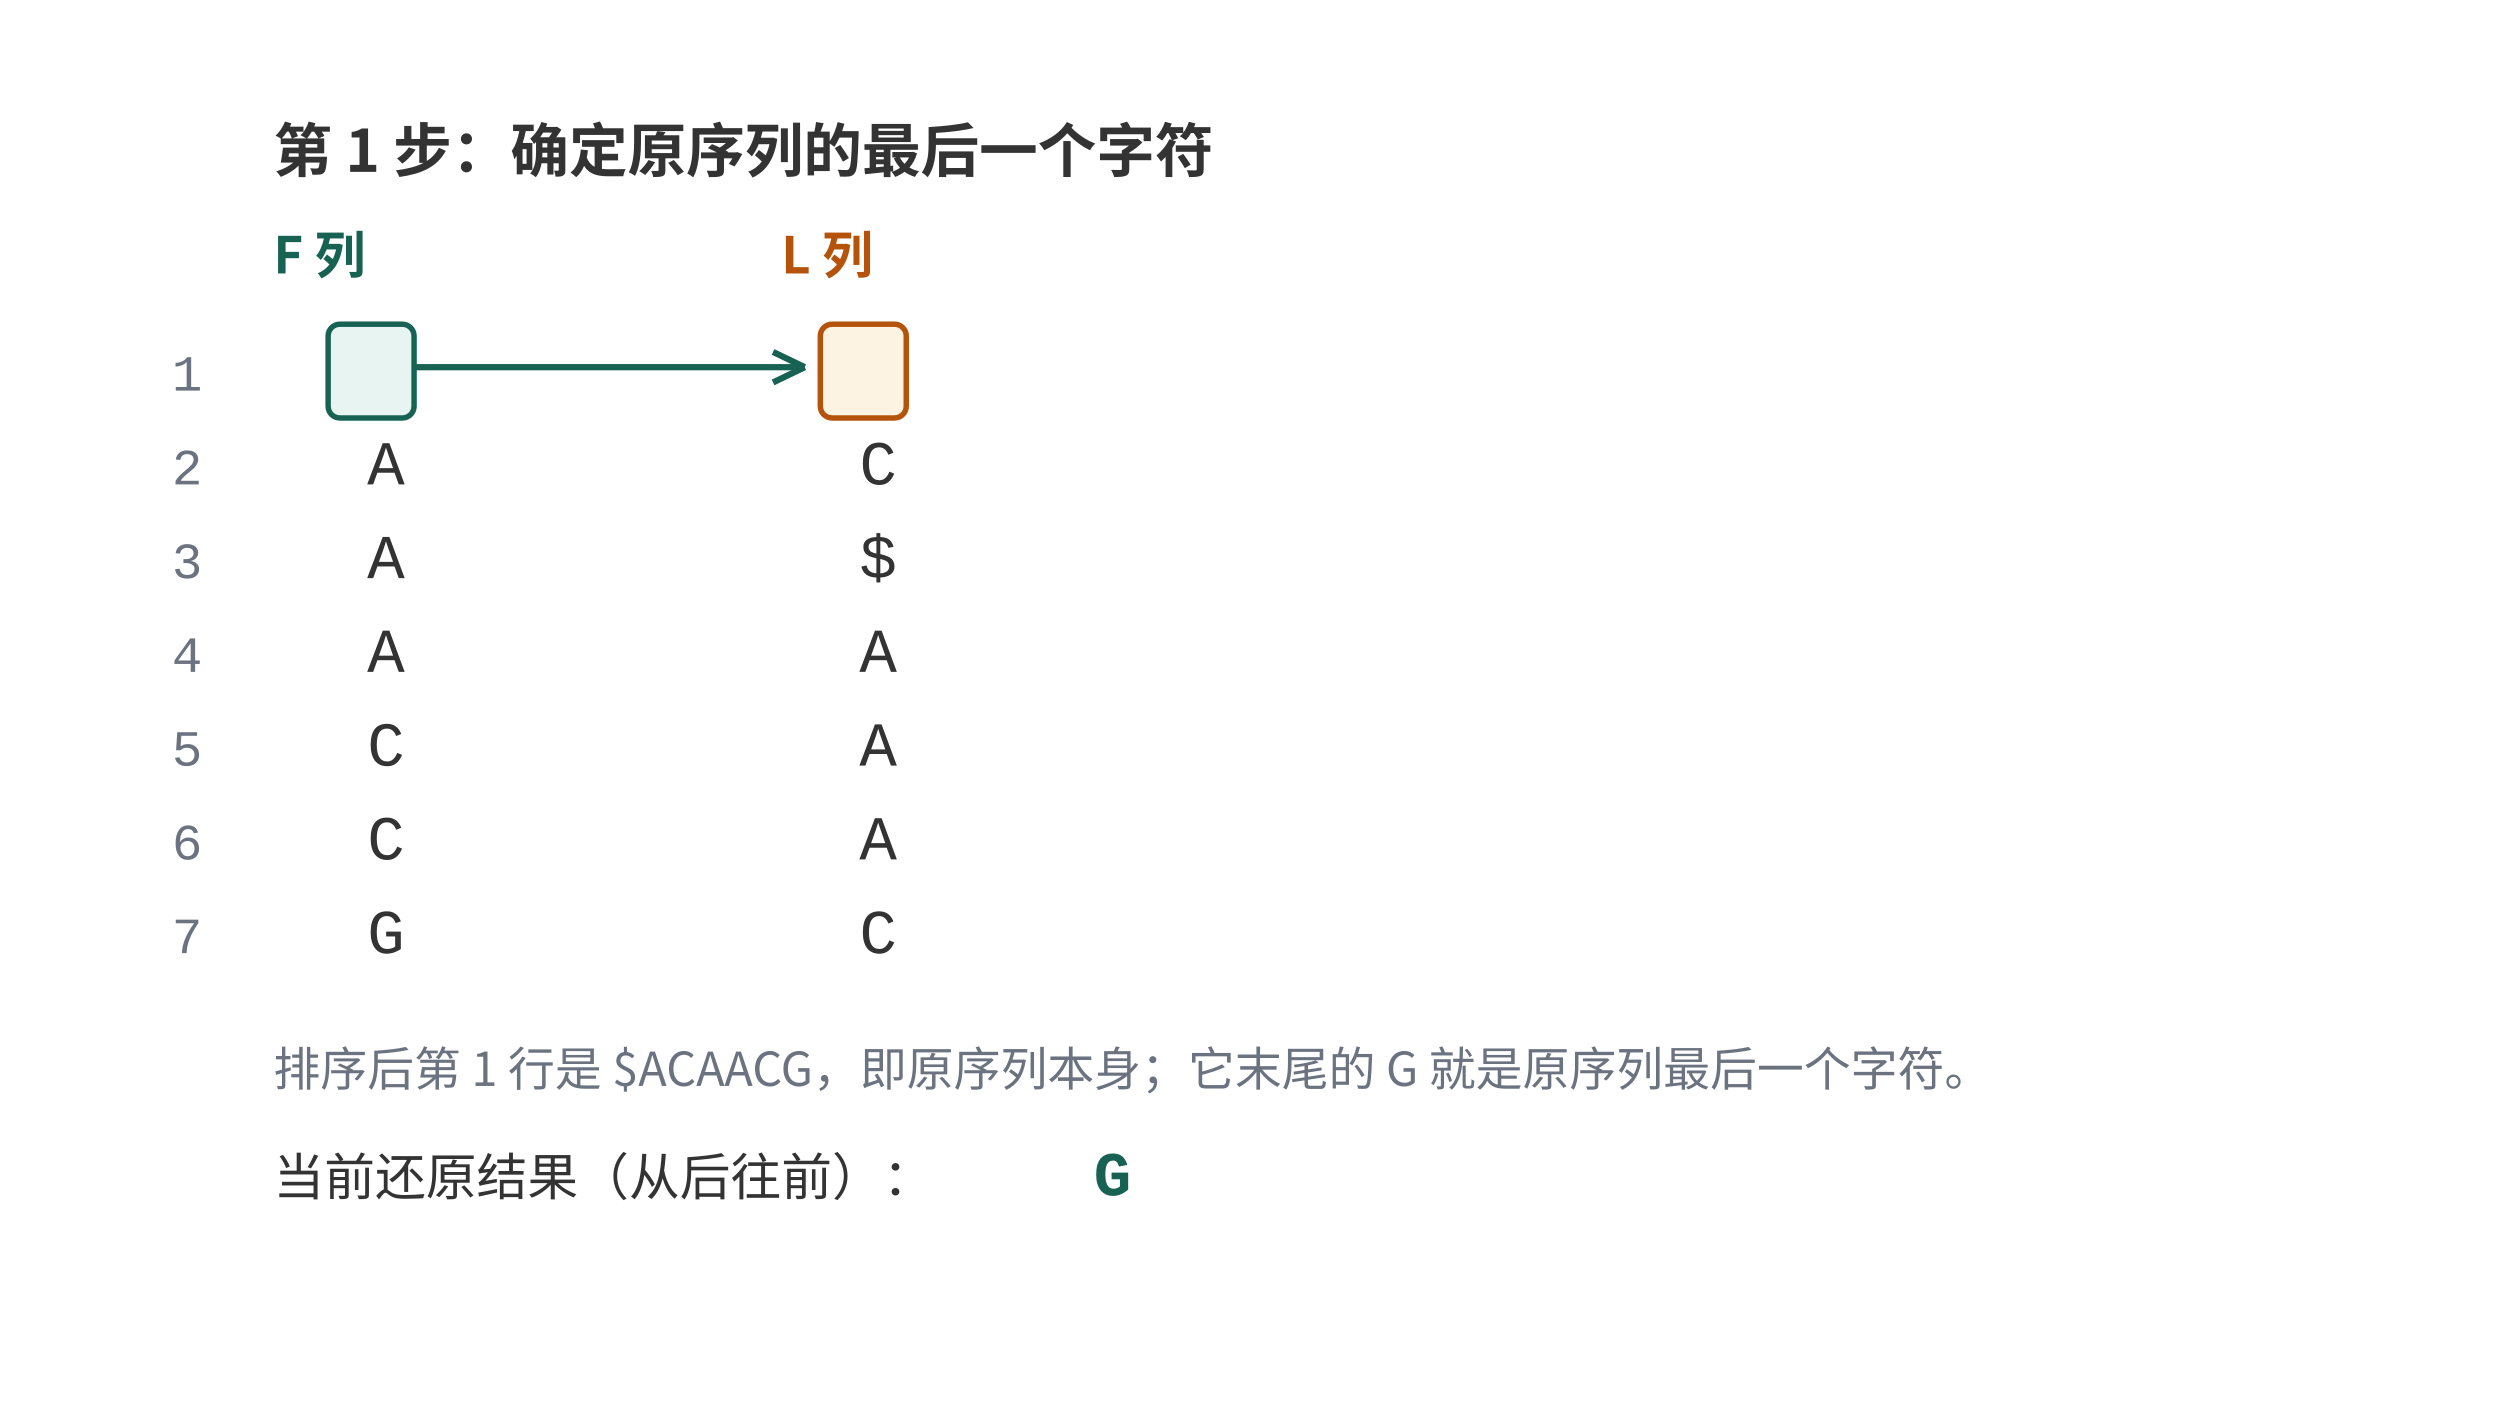
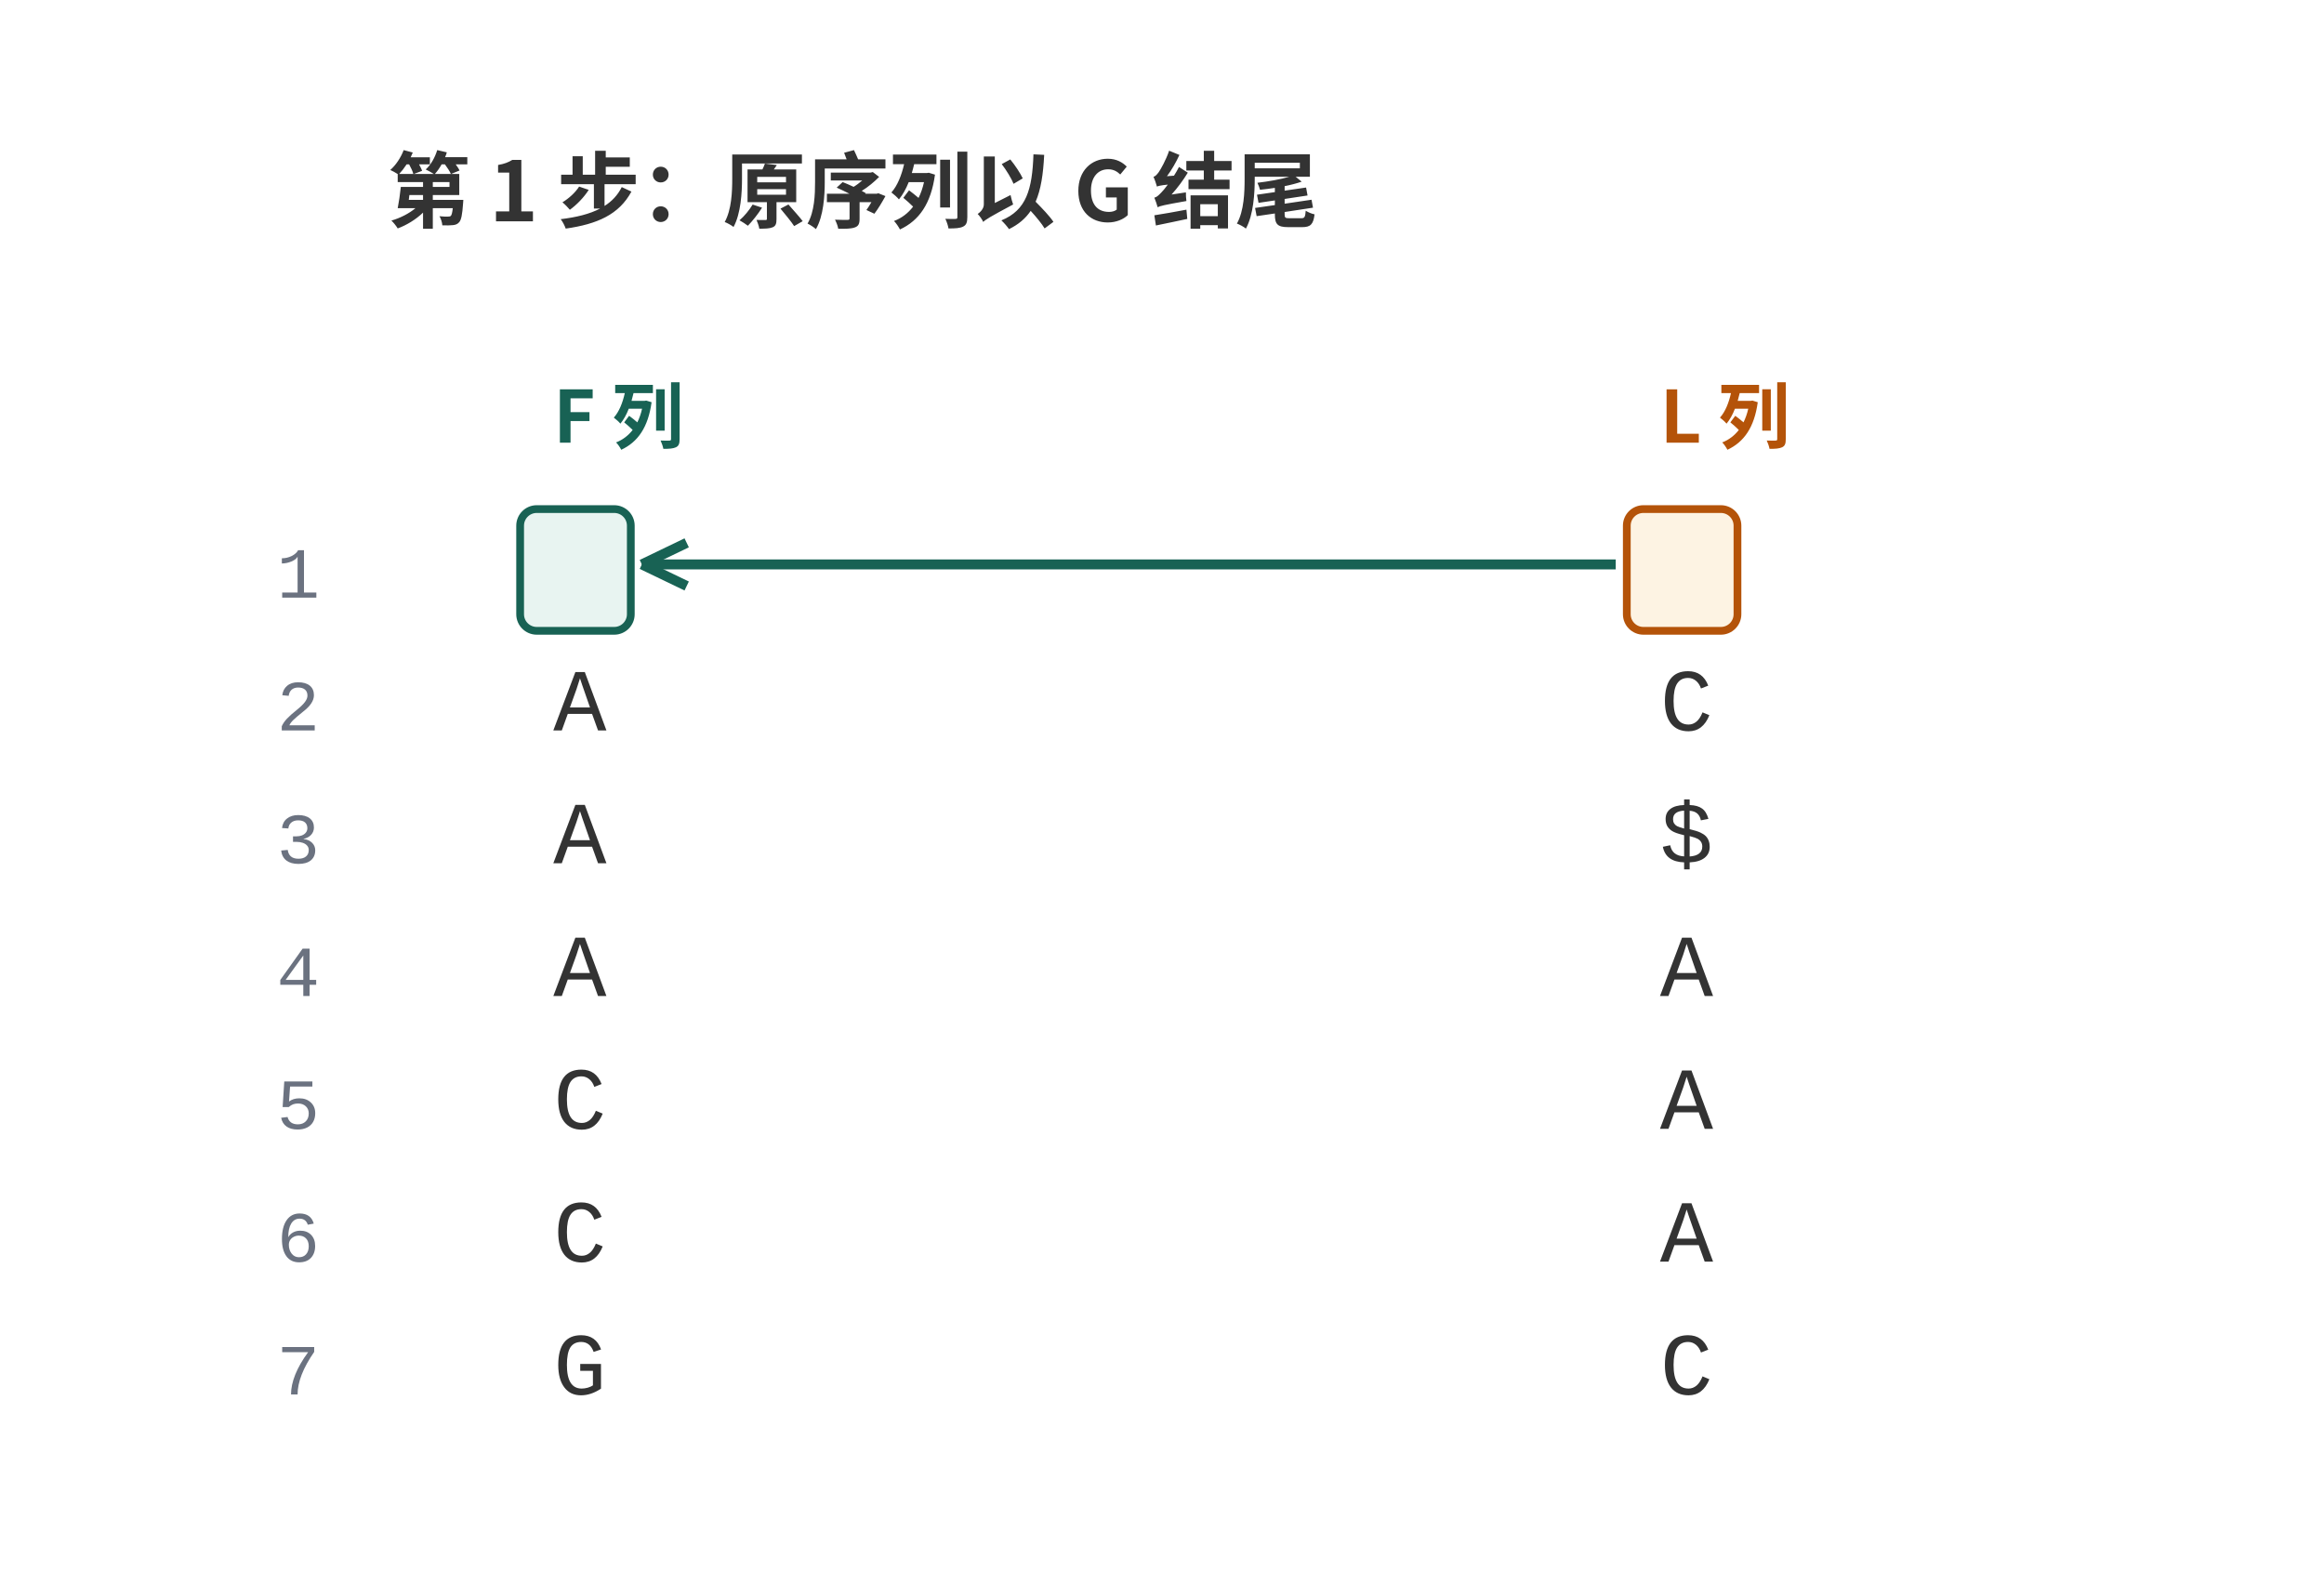
- <svg xmlns="http://www.w3.org/2000/svg" viewBox="0 0 640 362" role="img" aria-labelledby="t d">
-   <text x="70" y="44" font-family="'PingFang SC', 'Hiragino Sans GB', 'Microsoft YaHei', 'Noto Sans CJK SC', sans-serif" font-size="15" fill="#333333" font-weight="bold" text-anchor="start">第 1 步：确定原序列的最后一个字符</text>
-   <text x="70" y="70" font-family="'PingFang SC', 'Hiragino Sans GB', 'Microsoft YaHei', 'Noto Sans CJK SC', sans-serif" font-size="13" fill="#186254" font-weight="bold" text-anchor="start">F 列</text>
-   <text x="200" y="70" font-family="'PingFang SC', 'Hiragino Sans GB', 'Microsoft YaHei', 'Noto Sans CJK SC', sans-serif" font-size="13" fill="#b45309" font-weight="bold" text-anchor="start">L 列</text>
-   <text x="44" y="100" font-family="ui-monospace, 'SFMono-Regular', Menlo, Consolas, 'Liberation Mono', monospace" font-size="13" fill="#6b7280" font-weight="normal" text-anchor="start">1</text>
-   <text x="94" y="100" font-family="ui-monospace, 'SFMono-Regular', Menlo, Consolas, 'Liberation Mono', monospace" font-size="16" fill="#333333" font-weight="normal" text-anchor="start">$</text>
-   <text x="220" y="100" font-family="ui-monospace, 'SFMono-Regular', Menlo, Consolas, 'Liberation Mono', monospace" font-size="16" fill="#333333" font-weight="normal" text-anchor="start">G</text>
-   <text x="44" y="124" font-family="ui-monospace, 'SFMono-Regular', Menlo, Consolas, 'Liberation Mono', monospace" font-size="13" fill="#6b7280" font-weight="normal" text-anchor="start">2</text>
-   <text x="94" y="124" font-family="ui-monospace, 'SFMono-Regular', Menlo, Consolas, 'Liberation Mono', monospace" font-size="16" fill="#333333" font-weight="normal" text-anchor="start">A</text>
-   <text x="220" y="124" font-family="ui-monospace, 'SFMono-Regular', Menlo, Consolas, 'Liberation Mono', monospace" font-size="16" fill="#333333" font-weight="normal" text-anchor="start">C</text>
-   <text x="44" y="148" font-family="ui-monospace, 'SFMono-Regular', Menlo, Consolas, 'Liberation Mono', monospace" font-size="13" fill="#6b7280" font-weight="normal" text-anchor="start">3</text>
-   <text x="94" y="148" font-family="ui-monospace, 'SFMono-Regular', Menlo, Consolas, 'Liberation Mono', monospace" font-size="16" fill="#333333" font-weight="normal" text-anchor="start">A</text>
-   <text x="220" y="148" font-family="ui-monospace, 'SFMono-Regular', Menlo, Consolas, 'Liberation Mono', monospace" font-size="16" fill="#333333" font-weight="normal" text-anchor="start">$</text>
-   <text x="44" y="172" font-family="ui-monospace, 'SFMono-Regular', Menlo, Consolas, 'Liberation Mono', monospace" font-size="13" fill="#6b7280" font-weight="normal" text-anchor="start">4</text>
-   <text x="94" y="172" font-family="ui-monospace, 'SFMono-Regular', Menlo, Consolas, 'Liberation Mono', monospace" font-size="16" fill="#333333" font-weight="normal" text-anchor="start">A</text>
-   <text x="220" y="172" font-family="ui-monospace, 'SFMono-Regular', Menlo, Consolas, 'Liberation Mono', monospace" font-size="16" fill="#333333" font-weight="normal" text-anchor="start">A</text>
-   <text x="44" y="196" font-family="ui-monospace, 'SFMono-Regular', Menlo, Consolas, 'Liberation Mono', monospace" font-size="13" fill="#6b7280" font-weight="normal" text-anchor="start">5</text>
-   <text x="94" y="196" font-family="ui-monospace, 'SFMono-Regular', Menlo, Consolas, 'Liberation Mono', monospace" font-size="16" fill="#333333" font-weight="normal" text-anchor="start">C</text>
-   <text x="220" y="196" font-family="ui-monospace, 'SFMono-Regular', Menlo, Consolas, 'Liberation Mono', monospace" font-size="16" fill="#333333" font-weight="normal" text-anchor="start">A</text>
-   <text x="44" y="220" font-family="ui-monospace, 'SFMono-Regular', Menlo, Consolas, 'Liberation Mono', monospace" font-size="13" fill="#6b7280" font-weight="normal" text-anchor="start">6</text>
-   <text x="94" y="220" font-family="ui-monospace, 'SFMono-Regular', Menlo, Consolas, 'Liberation Mono', monospace" font-size="16" fill="#333333" font-weight="normal" text-anchor="start">C</text>
-   <text x="220" y="220" font-family="ui-monospace, 'SFMono-Regular', Menlo, Consolas, 'Liberation Mono', monospace" font-size="16" fill="#333333" font-weight="normal" text-anchor="start">A</text>
-   <text x="44" y="244" font-family="ui-monospace, 'SFMono-Regular', Menlo, Consolas, 'Liberation Mono', monospace" font-size="13" fill="#6b7280" font-weight="normal" text-anchor="start">7</text>
-   <text x="94" y="244" font-family="ui-monospace, 'SFMono-Regular', Menlo, Consolas, 'Liberation Mono', monospace" font-size="16" fill="#333333" font-weight="normal" text-anchor="start">G</text>
-   <text x="220" y="244" font-family="ui-monospace, 'SFMono-Regular', Menlo, Consolas, 'Liberation Mono', monospace" font-size="16" fill="#333333" font-weight="normal" text-anchor="start">C</text>
-   <rect x="84" y="83" width="22" height="24" rx="3" fill="#e8f4f1" stroke="#186254" stroke-width="1.4" />
-   <rect x="210" y="83" width="22" height="24" rx="3" fill="#fdf3e3" stroke="#b45309" stroke-width="1.4" />
-   <line x1="106" y1="94" x2="206" y2="94" stroke="#186254" stroke-width="1.6" />
-   <line x1="206.0" y1="94.0" x2="197.9" y2="90.1" stroke="#186254" stroke-width="1.6" />
-   <line x1="206.0" y1="94.0" x2="197.9" y2="97.9" stroke="#186254" stroke-width="1.6" />
-   <text x="70" y="278" font-family="'PingFang SC', 'Hiragino Sans GB', 'Microsoft YaHei', 'Noto Sans CJK SC', sans-serif" font-size="12" fill="#6b7280" font-weight="normal" text-anchor="start">排序后第 1 行是 $ACAACG，即原序列本身；它末尾的 G 就是原序列最后一个字符。</text>
-   <text x="70" y="306" font-family="'PingFang SC', 'Hiragino Sans GB', 'Microsoft YaHei', 'Noto Sans CJK SC', sans-serif" font-size="13" fill="#333333" font-weight="normal" text-anchor="start">当前还原结果（从后往前）：</text>
-   <text x="280" y="306" font-family="ui-monospace, 'SFMono-Regular', Menlo, Consolas, 'Liberation Mono', monospace" font-size="16" fill="#186254" font-weight="bold" text-anchor="start">G</text>
+ <svg xmlns="http://www.w3.org/2000/svg" viewBox="0 0 420 284" role="img" aria-labelledby="t d">
+   <text x="70" y="40" font-family="'PingFang SC', 'Hiragino Sans GB', 'Microsoft YaHei', 'Noto Sans CJK SC', sans-serif" font-size="15" fill="#333333" font-weight="bold" text-anchor="start">第 1 步：原序列以 G 结尾</text>
+   <text x="100" y="80" font-family="'PingFang SC', 'Hiragino Sans GB', 'Microsoft YaHei', 'Noto Sans CJK SC', sans-serif" font-size="13" fill="#186254" font-weight="bold" text-anchor="start">F 列</text>
+   <text x="300" y="80" font-family="'PingFang SC', 'Hiragino Sans GB', 'Microsoft YaHei', 'Noto Sans CJK SC', sans-serif" font-size="13" fill="#b45309" font-weight="bold" text-anchor="start">L 列</text>
+   <text x="50" y="108" font-family="ui-monospace, 'SFMono-Regular', Menlo, Consolas, 'Liberation Mono', monospace" font-size="13" fill="#6b7280" font-weight="normal" text-anchor="start">1</text>
+   <text x="100" y="108" font-family="ui-monospace, 'SFMono-Regular', Menlo, Consolas, 'Liberation Mono', monospace" font-size="16" fill="#333333" font-weight="normal" text-anchor="start">$</text>
+   <text x="300" y="108" font-family="ui-monospace, 'SFMono-Regular', Menlo, Consolas, 'Liberation Mono', monospace" font-size="16" fill="#333333" font-weight="normal" text-anchor="start">G</text>
+   <text x="50" y="132" font-family="ui-monospace, 'SFMono-Regular', Menlo, Consolas, 'Liberation Mono', monospace" font-size="13" fill="#6b7280" font-weight="normal" text-anchor="start">2</text>
+   <text x="100" y="132" font-family="ui-monospace, 'SFMono-Regular', Menlo, Consolas, 'Liberation Mono', monospace" font-size="16" fill="#333333" font-weight="normal" text-anchor="start">A</text>
+   <text x="300" y="132" font-family="ui-monospace, 'SFMono-Regular', Menlo, Consolas, 'Liberation Mono', monospace" font-size="16" fill="#333333" font-weight="normal" text-anchor="start">C</text>
+   <text x="50" y="156" font-family="ui-monospace, 'SFMono-Regular', Menlo, Consolas, 'Liberation Mono', monospace" font-size="13" fill="#6b7280" font-weight="normal" text-anchor="start">3</text>
+   <text x="100" y="156" font-family="ui-monospace, 'SFMono-Regular', Menlo, Consolas, 'Liberation Mono', monospace" font-size="16" fill="#333333" font-weight="normal" text-anchor="start">A</text>
+   <text x="300" y="156" font-family="ui-monospace, 'SFMono-Regular', Menlo, Consolas, 'Liberation Mono', monospace" font-size="16" fill="#333333" font-weight="normal" text-anchor="start">$</text>
+   <text x="50" y="180" font-family="ui-monospace, 'SFMono-Regular', Menlo, Consolas, 'Liberation Mono', monospace" font-size="13" fill="#6b7280" font-weight="normal" text-anchor="start">4</text>
+   <text x="100" y="180" font-family="ui-monospace, 'SFMono-Regular', Menlo, Consolas, 'Liberation Mono', monospace" font-size="16" fill="#333333" font-weight="normal" text-anchor="start">A</text>
+   <text x="300" y="180" font-family="ui-monospace, 'SFMono-Regular', Menlo, Consolas, 'Liberation Mono', monospace" font-size="16" fill="#333333" font-weight="normal" text-anchor="start">A</text>
+   <text x="50" y="204" font-family="ui-monospace, 'SFMono-Regular', Menlo, Consolas, 'Liberation Mono', monospace" font-size="13" fill="#6b7280" font-weight="normal" text-anchor="start">5</text>
+   <text x="100" y="204" font-family="ui-monospace, 'SFMono-Regular', Menlo, Consolas, 'Liberation Mono', monospace" font-size="16" fill="#333333" font-weight="normal" text-anchor="start">C</text>
+   <text x="300" y="204" font-family="ui-monospace, 'SFMono-Regular', Menlo, Consolas, 'Liberation Mono', monospace" font-size="16" fill="#333333" font-weight="normal" text-anchor="start">A</text>
+   <text x="50" y="228" font-family="ui-monospace, 'SFMono-Regular', Menlo, Consolas, 'Liberation Mono', monospace" font-size="13" fill="#6b7280" font-weight="normal" text-anchor="start">6</text>
+   <text x="100" y="228" font-family="ui-monospace, 'SFMono-Regular', Menlo, Consolas, 'Liberation Mono', monospace" font-size="16" fill="#333333" font-weight="normal" text-anchor="start">C</text>
+   <text x="300" y="228" font-family="ui-monospace, 'SFMono-Regular', Menlo, Consolas, 'Liberation Mono', monospace" font-size="16" fill="#333333" font-weight="normal" text-anchor="start">A</text>
+   <text x="50" y="252" font-family="ui-monospace, 'SFMono-Regular', Menlo, Consolas, 'Liberation Mono', monospace" font-size="13" fill="#6b7280" font-weight="normal" text-anchor="start">7</text>
+   <text x="100" y="252" font-family="ui-monospace, 'SFMono-Regular', Menlo, Consolas, 'Liberation Mono', monospace" font-size="16" fill="#333333" font-weight="normal" text-anchor="start">G</text>
+   <text x="300" y="252" font-family="ui-monospace, 'SFMono-Regular', Menlo, Consolas, 'Liberation Mono', monospace" font-size="16" fill="#333333" font-weight="normal" text-anchor="start">C</text>
+   <rect x="94" y="92" width="20" height="22" rx="3" fill="#e8f4f1" stroke="#186254" stroke-width="1.4" />
+   <rect x="294" y="92" width="20" height="22" rx="3" fill="#fdf3e3" stroke="#b45309" stroke-width="1.4" />
+   <line x1="292" y1="102" x2="116" y2="102" stroke="#186254" stroke-width="1.8" />
+   <line x1="116.0" y1="102.0" x2="124.1" y2="105.9" stroke="#186254" stroke-width="1.8" />
+   <line x1="116.0" y1="102.0" x2="124.1" y2="98.1" stroke="#186254" stroke-width="1.8" />
</svg>
